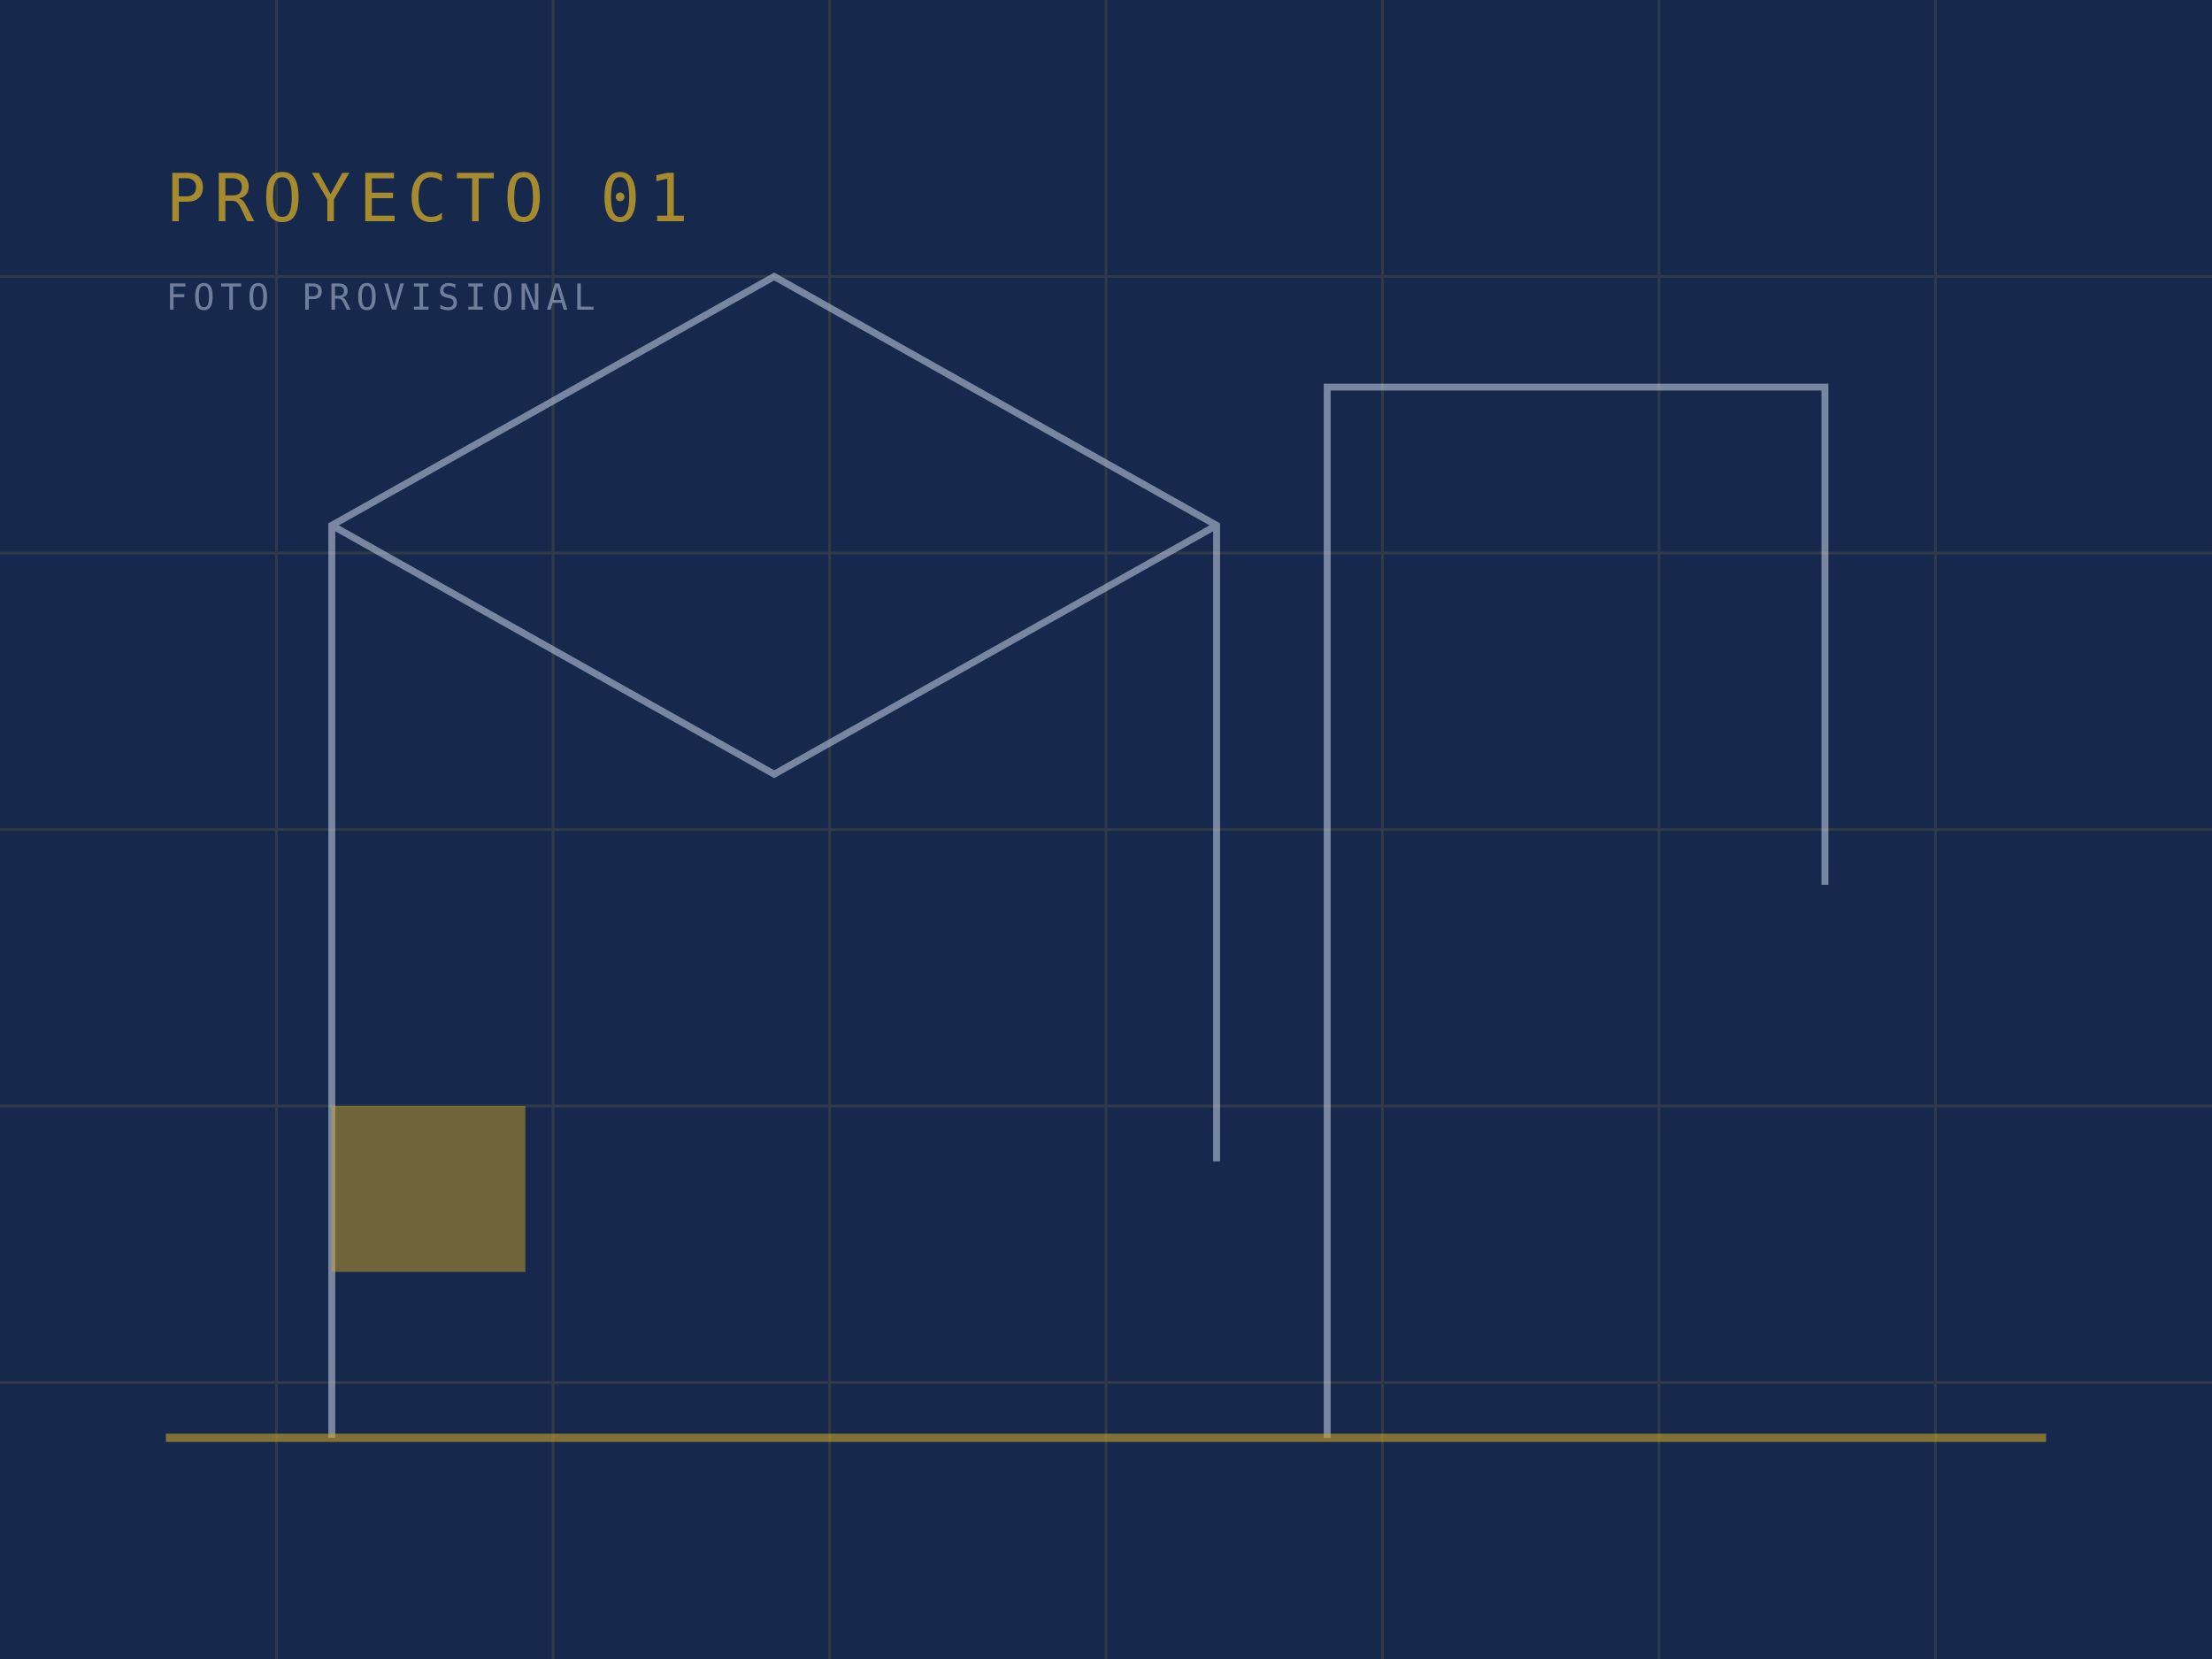
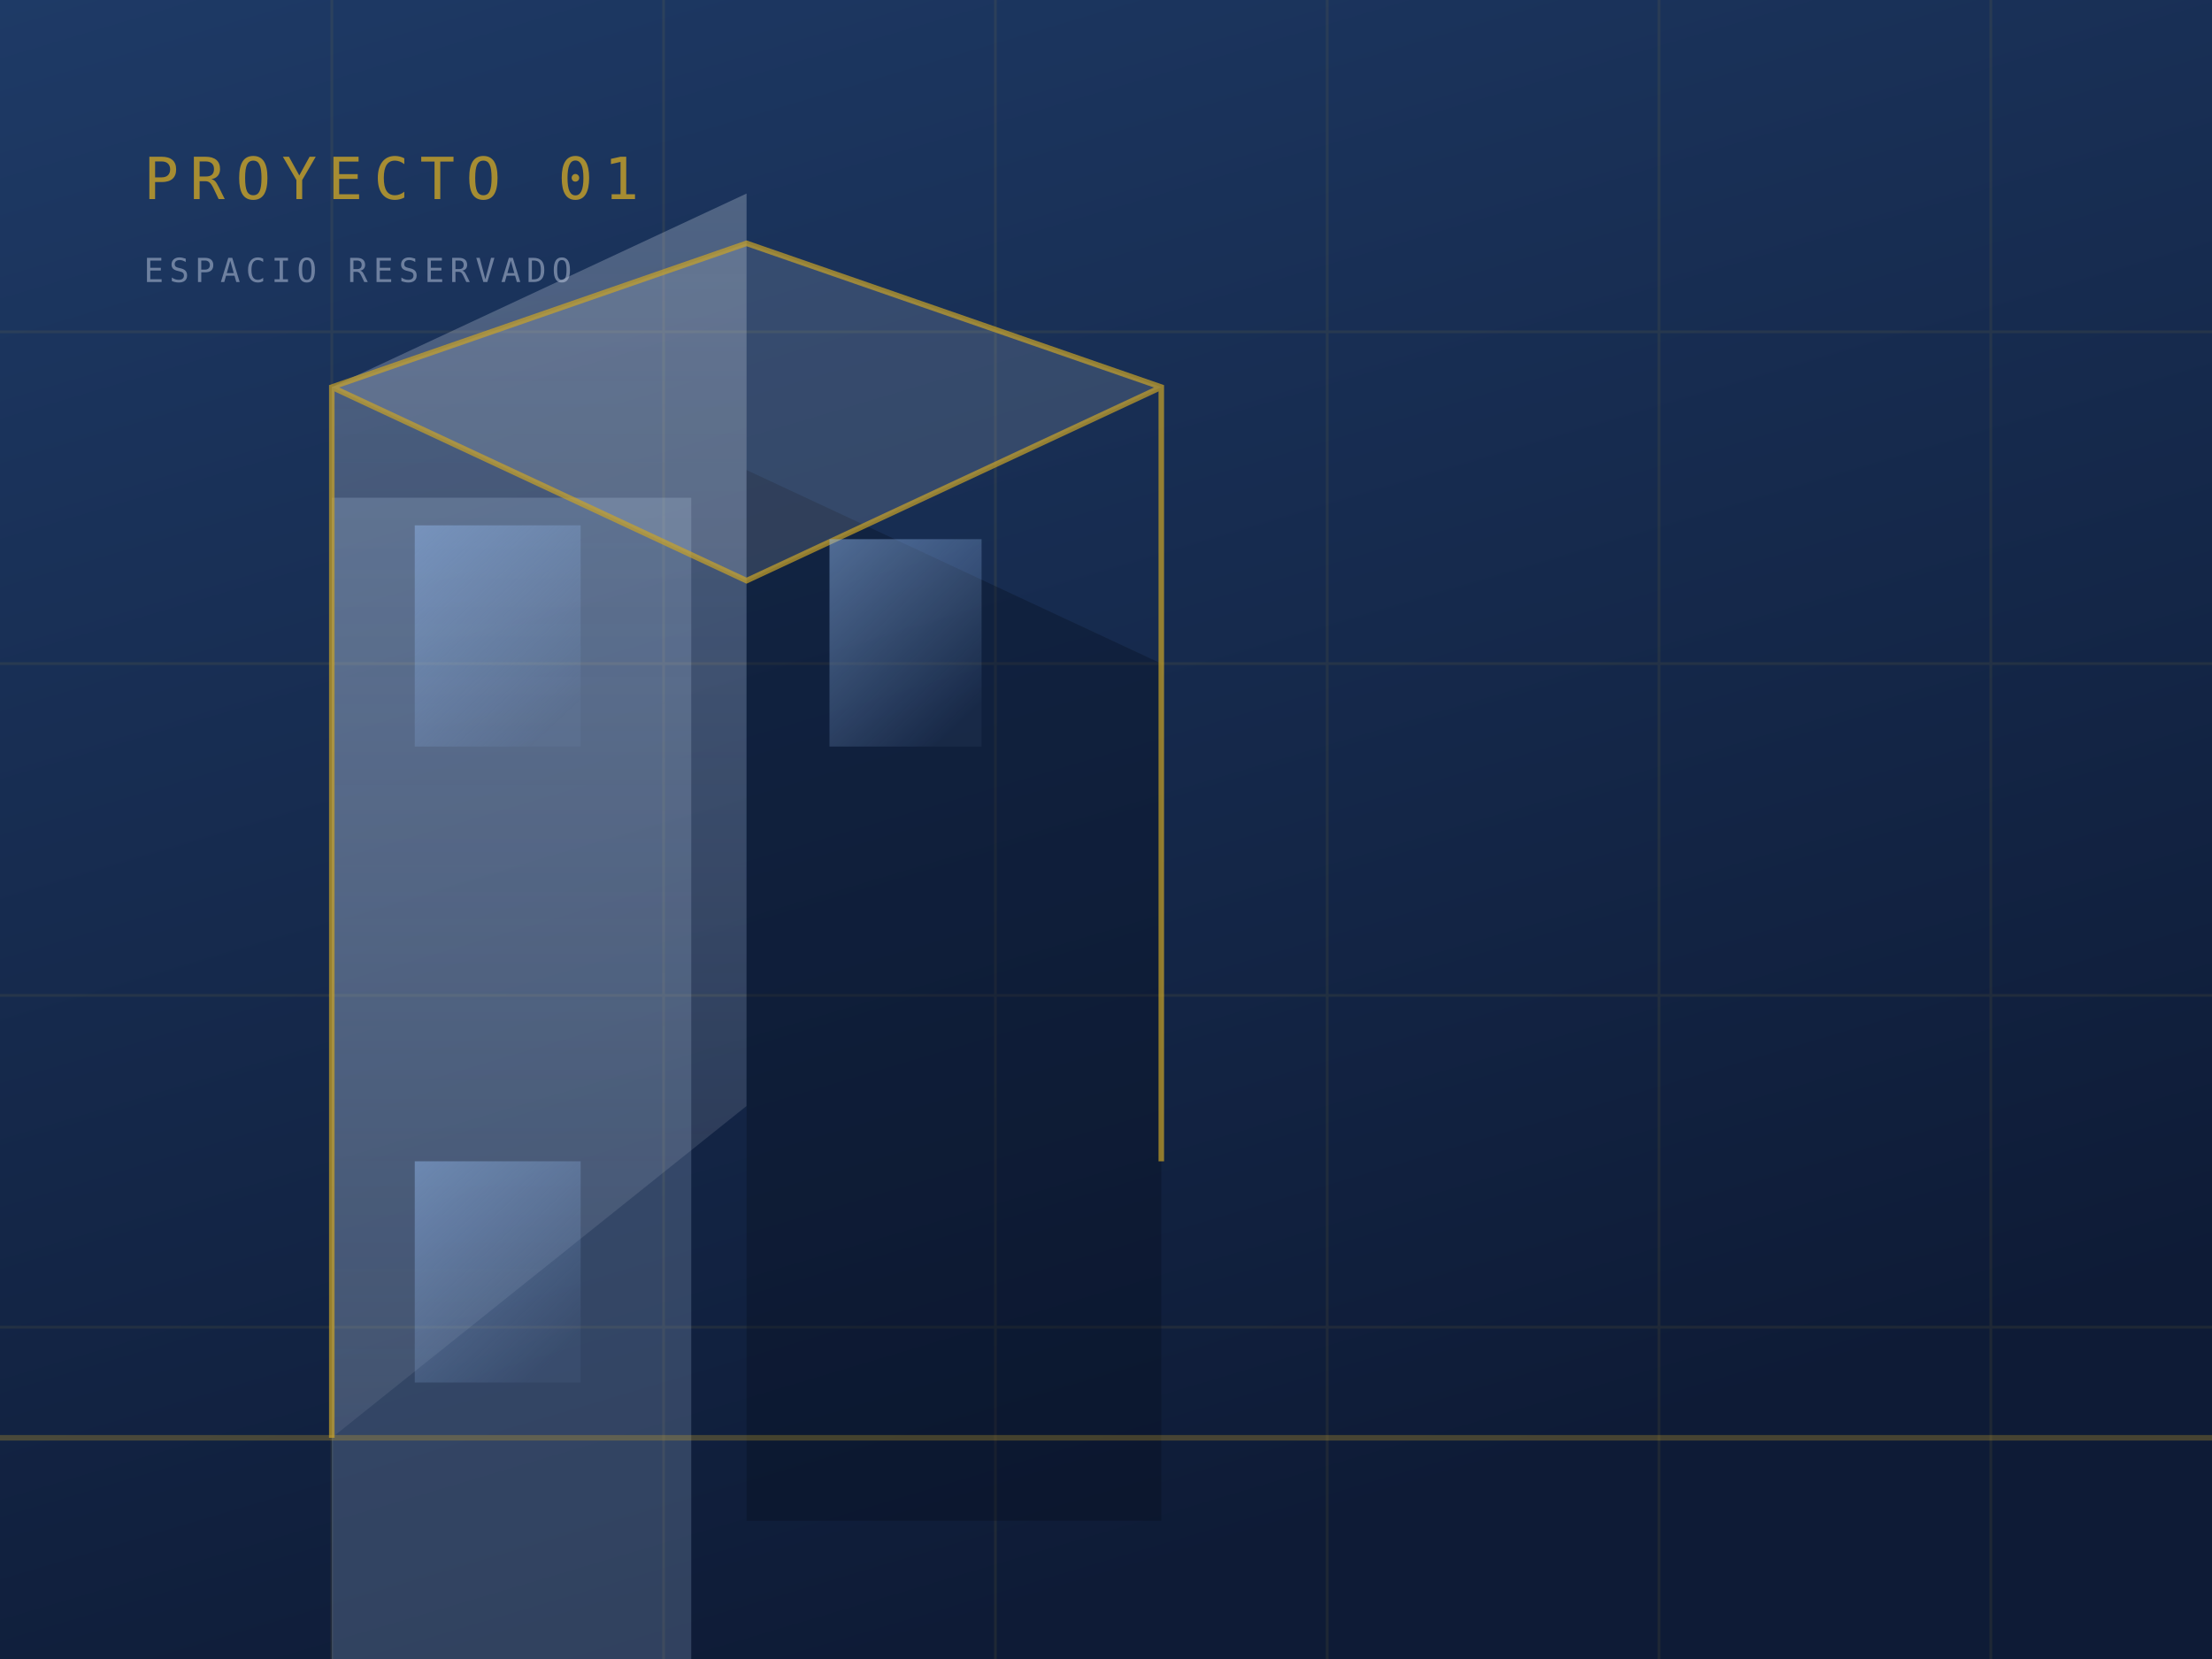
- <svg xmlns="http://www.w3.org/2000/svg" viewBox="0 0 800 600" role="img" aria-label="Marcador provisional de proyecto 1">
-   <rect width="800" height="600" fill="#16294D" />
-   <g stroke="#C9A227" stroke-width="1" opacity=".14">
-     <path d="M0 100H800M0 200H800M0 300H800M0 400H800M0 500H800" />
-     <path d="M100 0V600M200 0V600M300 0V600M400 0V600M500 0V600M600 0V600M700 0V600" />
+ <svg xmlns="http://www.w3.org/2000/svg" viewBox="0 0 800 600" role="img" aria-label="Espacio reservado para la foto del proyecto 1">
+   <defs>
+     <linearGradient id="f1-aire" x1="0" y1="0" x2=".4" y2="1">
+       <stop offset="0" stop-color="#1E3A66" />
+       <stop offset="1" stop-color="#0E1B36" />
+     </linearGradient>
+     <linearGradient id="f1-cara" x1="0" y1="0" x2="0" y2="1">
+       <stop offset="0" stop-color="#E8EDF6" stop-opacity=".26" />
+       <stop offset="1" stop-color="#E8EDF6" stop-opacity=".08" />
+     </linearGradient>
+     <linearGradient id="f1-vid" x1="0" y1="0" x2=".7" y2="1">
+       <stop offset="0" stop-color="#8FB4E8" stop-opacity=".5" />
+       <stop offset="1" stop-color="#8FB4E8" stop-opacity=".06" />
+     </linearGradient>
+   </defs>
+   <rect width="800" height="600" fill="url(#f1-aire)" />
+   <g stroke="#C9A227" stroke-width="1" opacity=".09">
+     <path d="M0 120H800M0 240H800M0 360H800M0 480H800" />
+     <path d="M120 0V600M240 0V600M360 0V600M480 0V600M600 0V600M720 0V600" />
  </g>
-   <g stroke="#C9D3E8" stroke-width="2.5" fill="none" opacity=".55">
-     <path d="M120 520V190l160-90 160 90v230" />
-     <path d="M120 190l160 90 160-90" />
-     <path d="M480 520V140h180v180" />
+   <g opacity=".24">
+     <rect x="120" y="180" width="130" height="420" fill="#9FB6D8" />
  </g>
-   <rect x="120" y="400" width="70" height="60" fill="#C9A227" opacity=".5" />
-   <path d="M60 520h680" stroke="#C9A227" stroke-width="3" opacity=".6" />
-   <text x="60" y="80" font-family="ui-monospace,monospace" font-size="24" fill="#C9A227" letter-spacing="3" opacity=".8">PROYECTO 01</text>
-   <text x="60" y="112" font-family="ui-monospace,monospace" font-size="13" fill="#C9D3E8" letter-spacing="2" opacity=".5">FOTO PROVISIONAL</text>
+   <path d="M120 520V140l150-70v330z" fill="url(#f1-cara)" />
+   <path d="M270 170l150 70v310H270z" fill="#050A16" opacity=".3" />
+   <path d="M120 140l150 70 150-70-150-52z" fill="#E8EDF6" opacity=".14" />
+   <g stroke="#C9A227" stroke-width="2" fill="none" opacity=".7">
+     <path d="M120 520V140l150-52 150 52v280" />
+     <path d="M120 140l150 70 150-70" />
+   </g>
+   <g fill="url(#f1-vid)">
+     <rect x="150" y="190" width="60" height="80" />
+     <rect x="300" y="195" width="55" height="75" />
+     <rect x="150" y="420" width="60" height="80" />
+   </g>
+   <path d="M0 520h800" stroke="#C9A227" stroke-width="2" opacity=".3" />
+   <text x="52" y="72" font-family="ui-monospace,monospace" font-size="21" fill="#C9A227" letter-spacing="4" opacity=".8">PROYECTO 01</text>
+   <text x="52" y="102" font-family="ui-monospace,monospace" font-size="12" fill="#C9D3E8" letter-spacing="2" opacity=".48">ESPACIO RESERVADO</text>
</svg>
